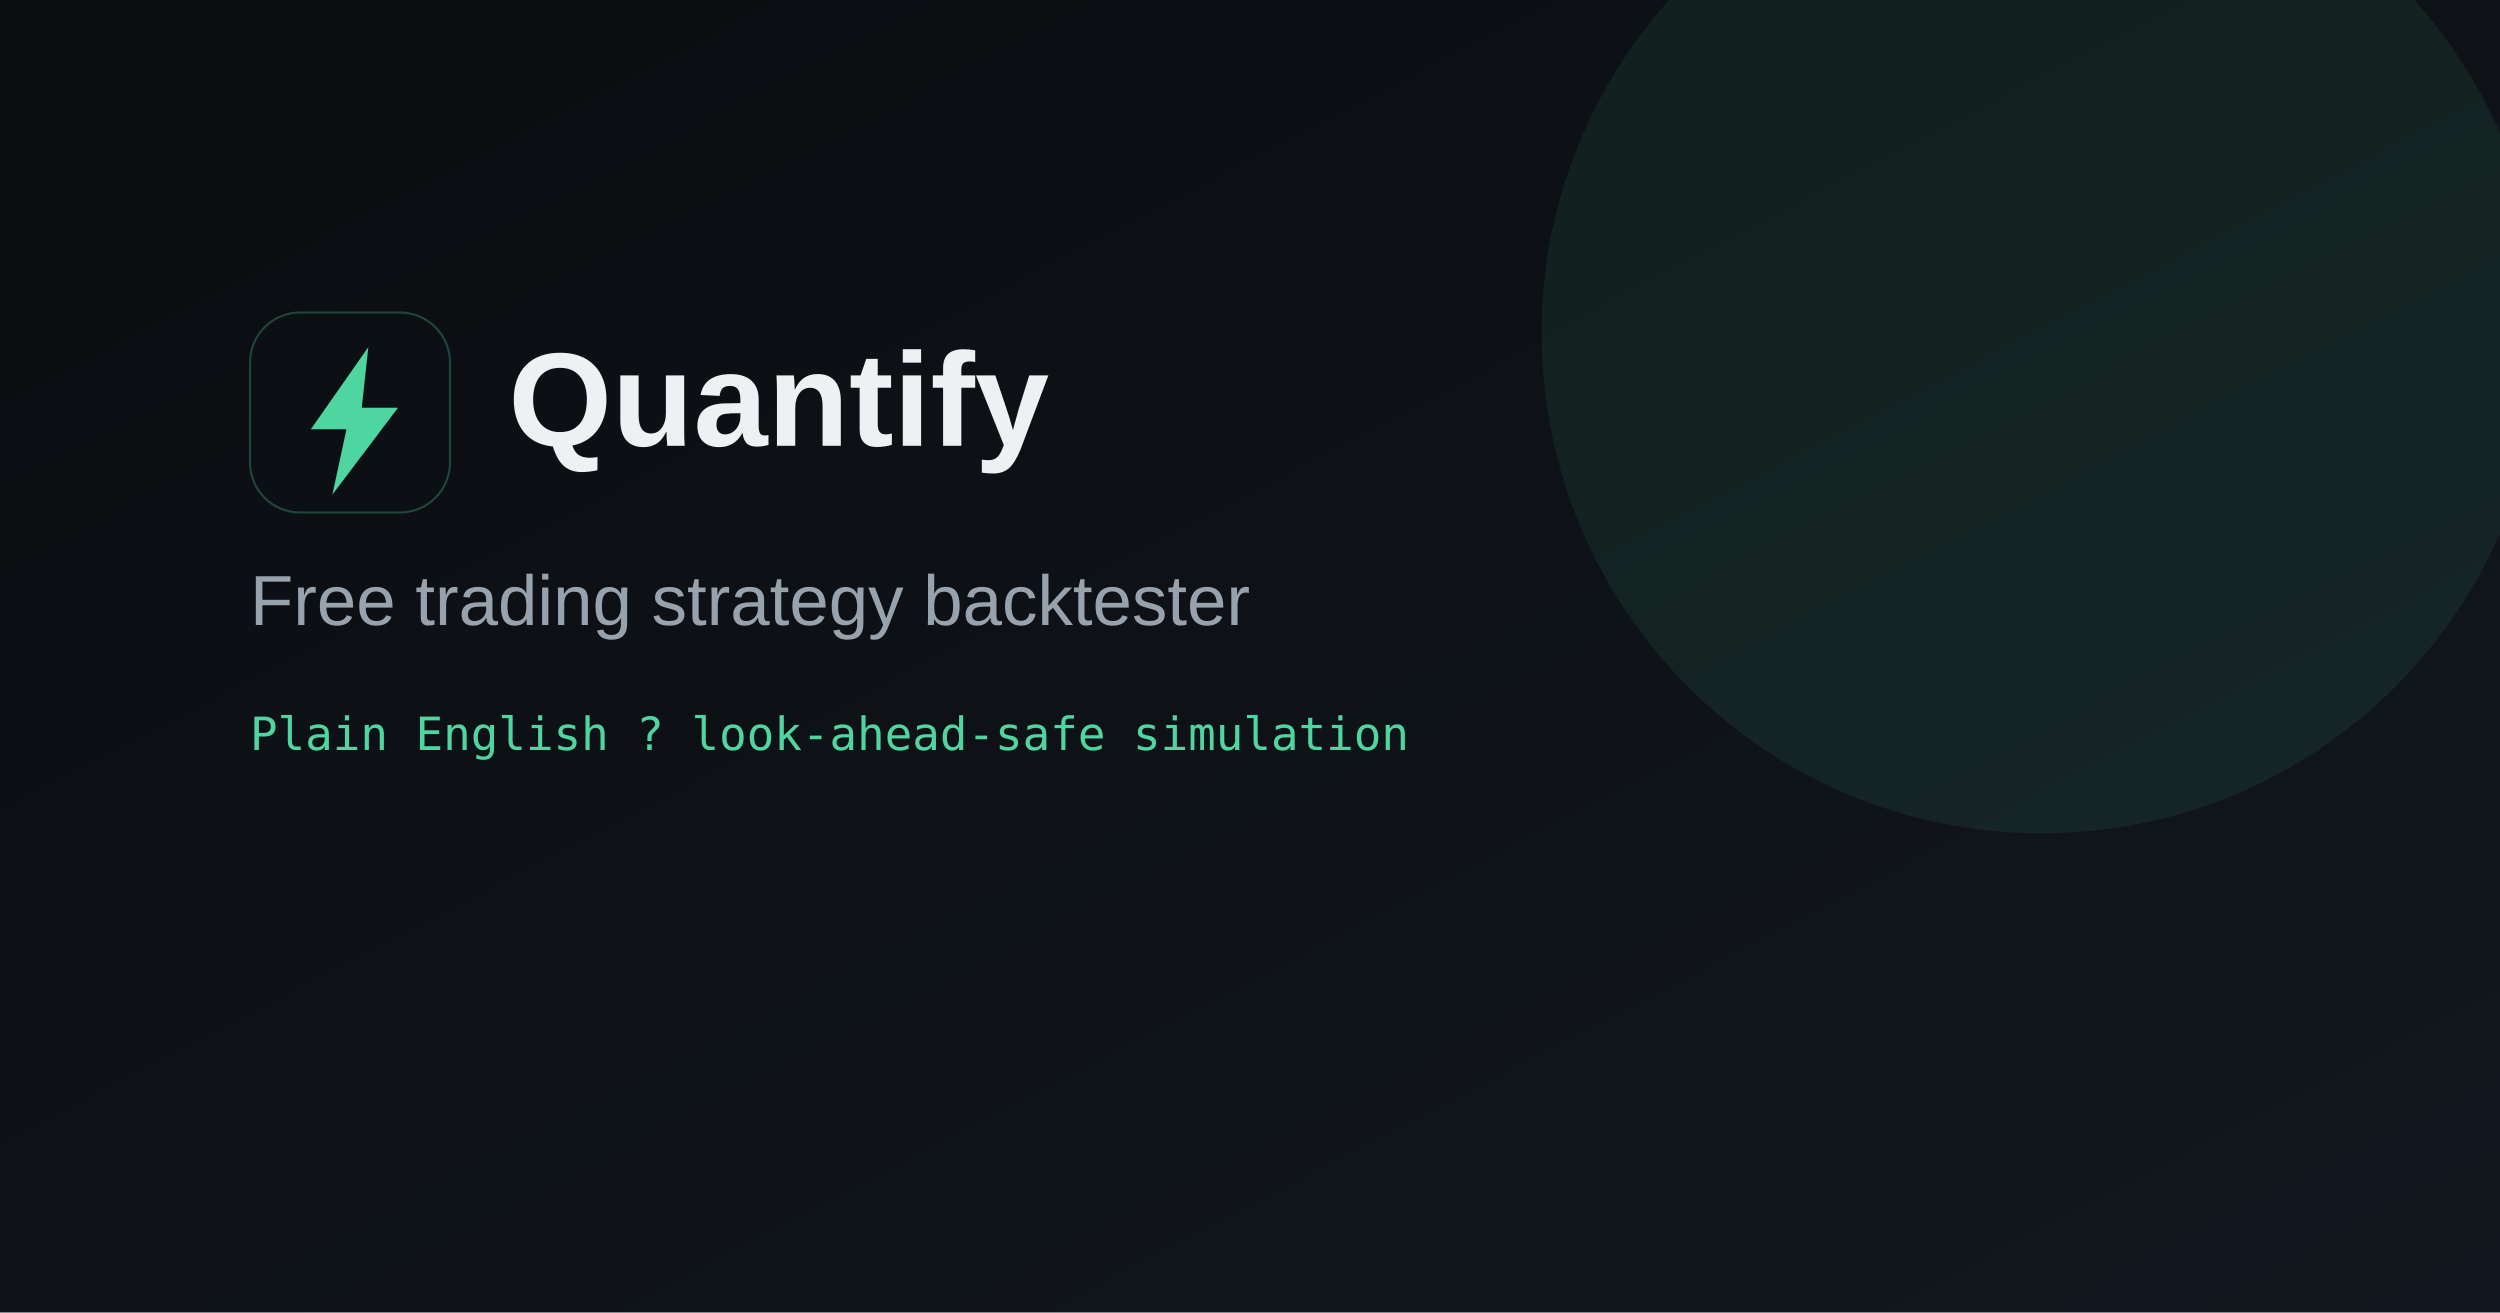
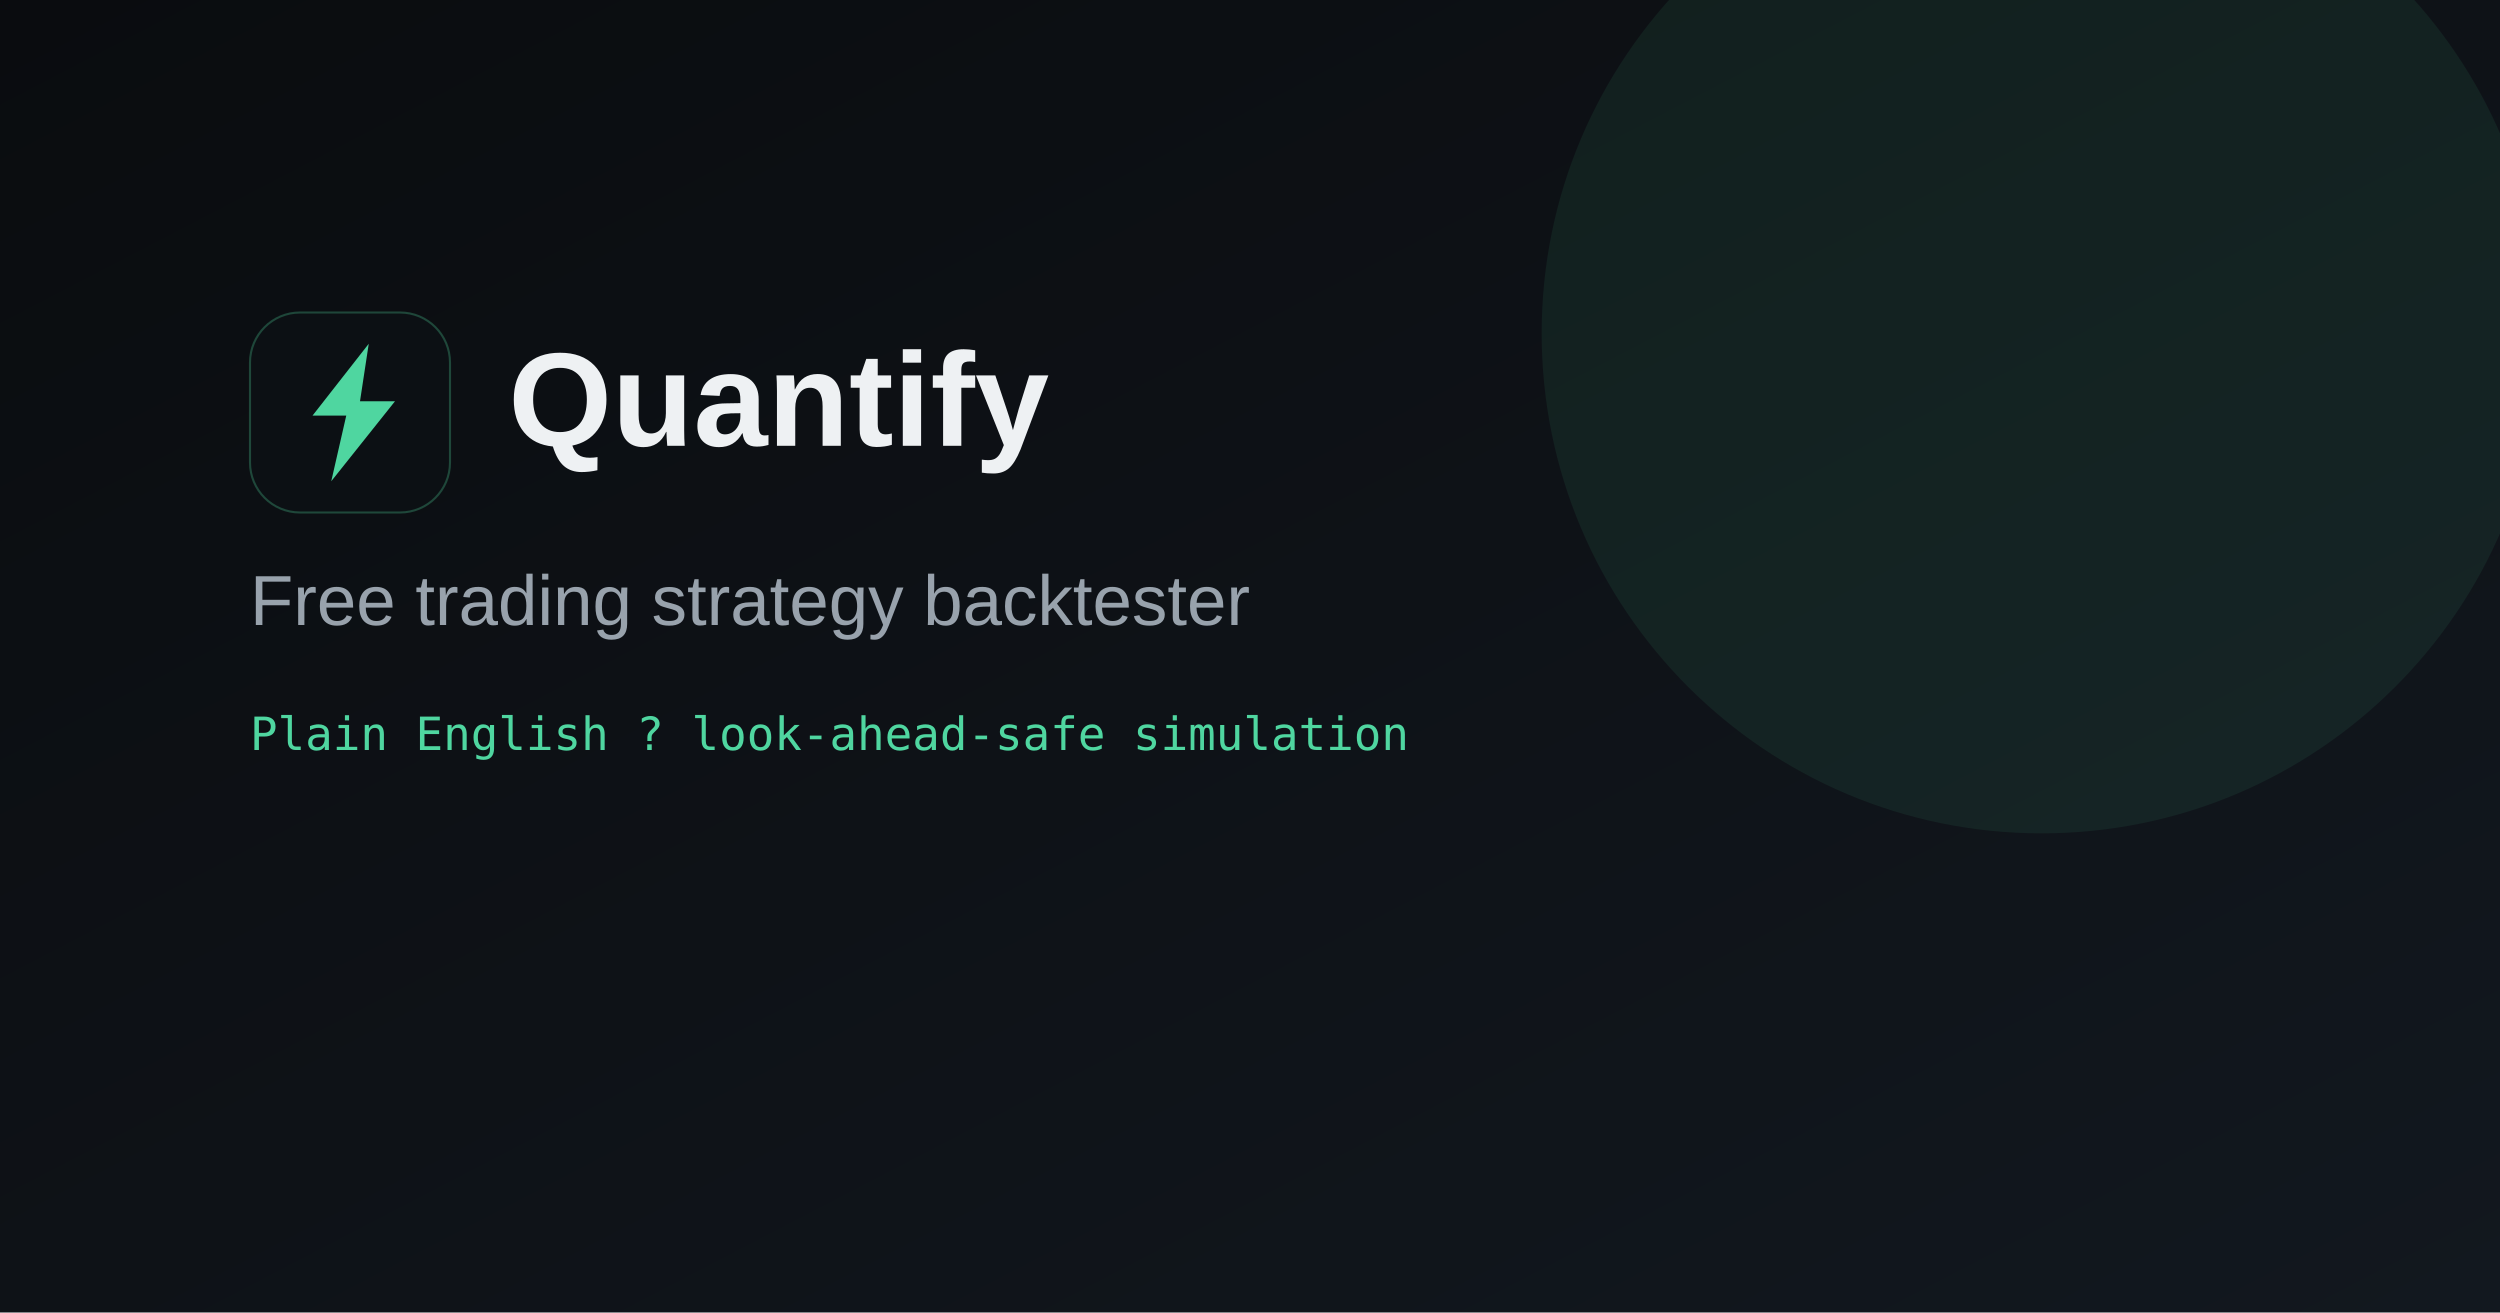
<svg xmlns="http://www.w3.org/2000/svg" width="1200" height="630" viewBox="0 0 1200 630">
  <defs>
    <linearGradient id="bg" x1="0" y1="0" x2="1" y2="1">
      <stop offset="0%" stop-color="#0a0c0f" />
      <stop offset="100%" stop-color="#12181f" />
    </linearGradient>
  </defs>
  <rect width="1200" height="630" fill="url(#bg)" />
  <circle cx="980" cy="160" r="240" fill="#4fd6a0" fill-opacity="0.08" />
  <rect x="120" y="150" width="96" height="96" rx="24" fill="#0c1014" stroke="#4fd6a0" stroke-opacity="0.28" />
-   <path d="M176.8 166.6 L149.2 206.05 H166.3 L159.55 237.4 L191.05 195.7 H173.65 L176.8 166.6 Z" fill="#4fd6a0" />
+   <path d="M177 165 L150 199.5 H166.2 L159 231 L189.6 192.6 H172.8 L177 165 Z" fill="#4fd6a0" />
  <text x="244" y="214" fill="#eef1f3" font-family="IBM Plex Sans, Arial, sans-serif" font-size="64" font-weight="700">Quantify</text>
  <text x="120" y="300" fill="#98a2ac" font-family="IBM Plex Sans, Arial, sans-serif" font-size="34">Free trading strategy backtester</text>
  <text x="120" y="360" fill="#4fd6a0" font-family="IBM Plex Mono, monospace" font-size="22">Plain English ? look-ahead-safe simulation</text>
</svg>
